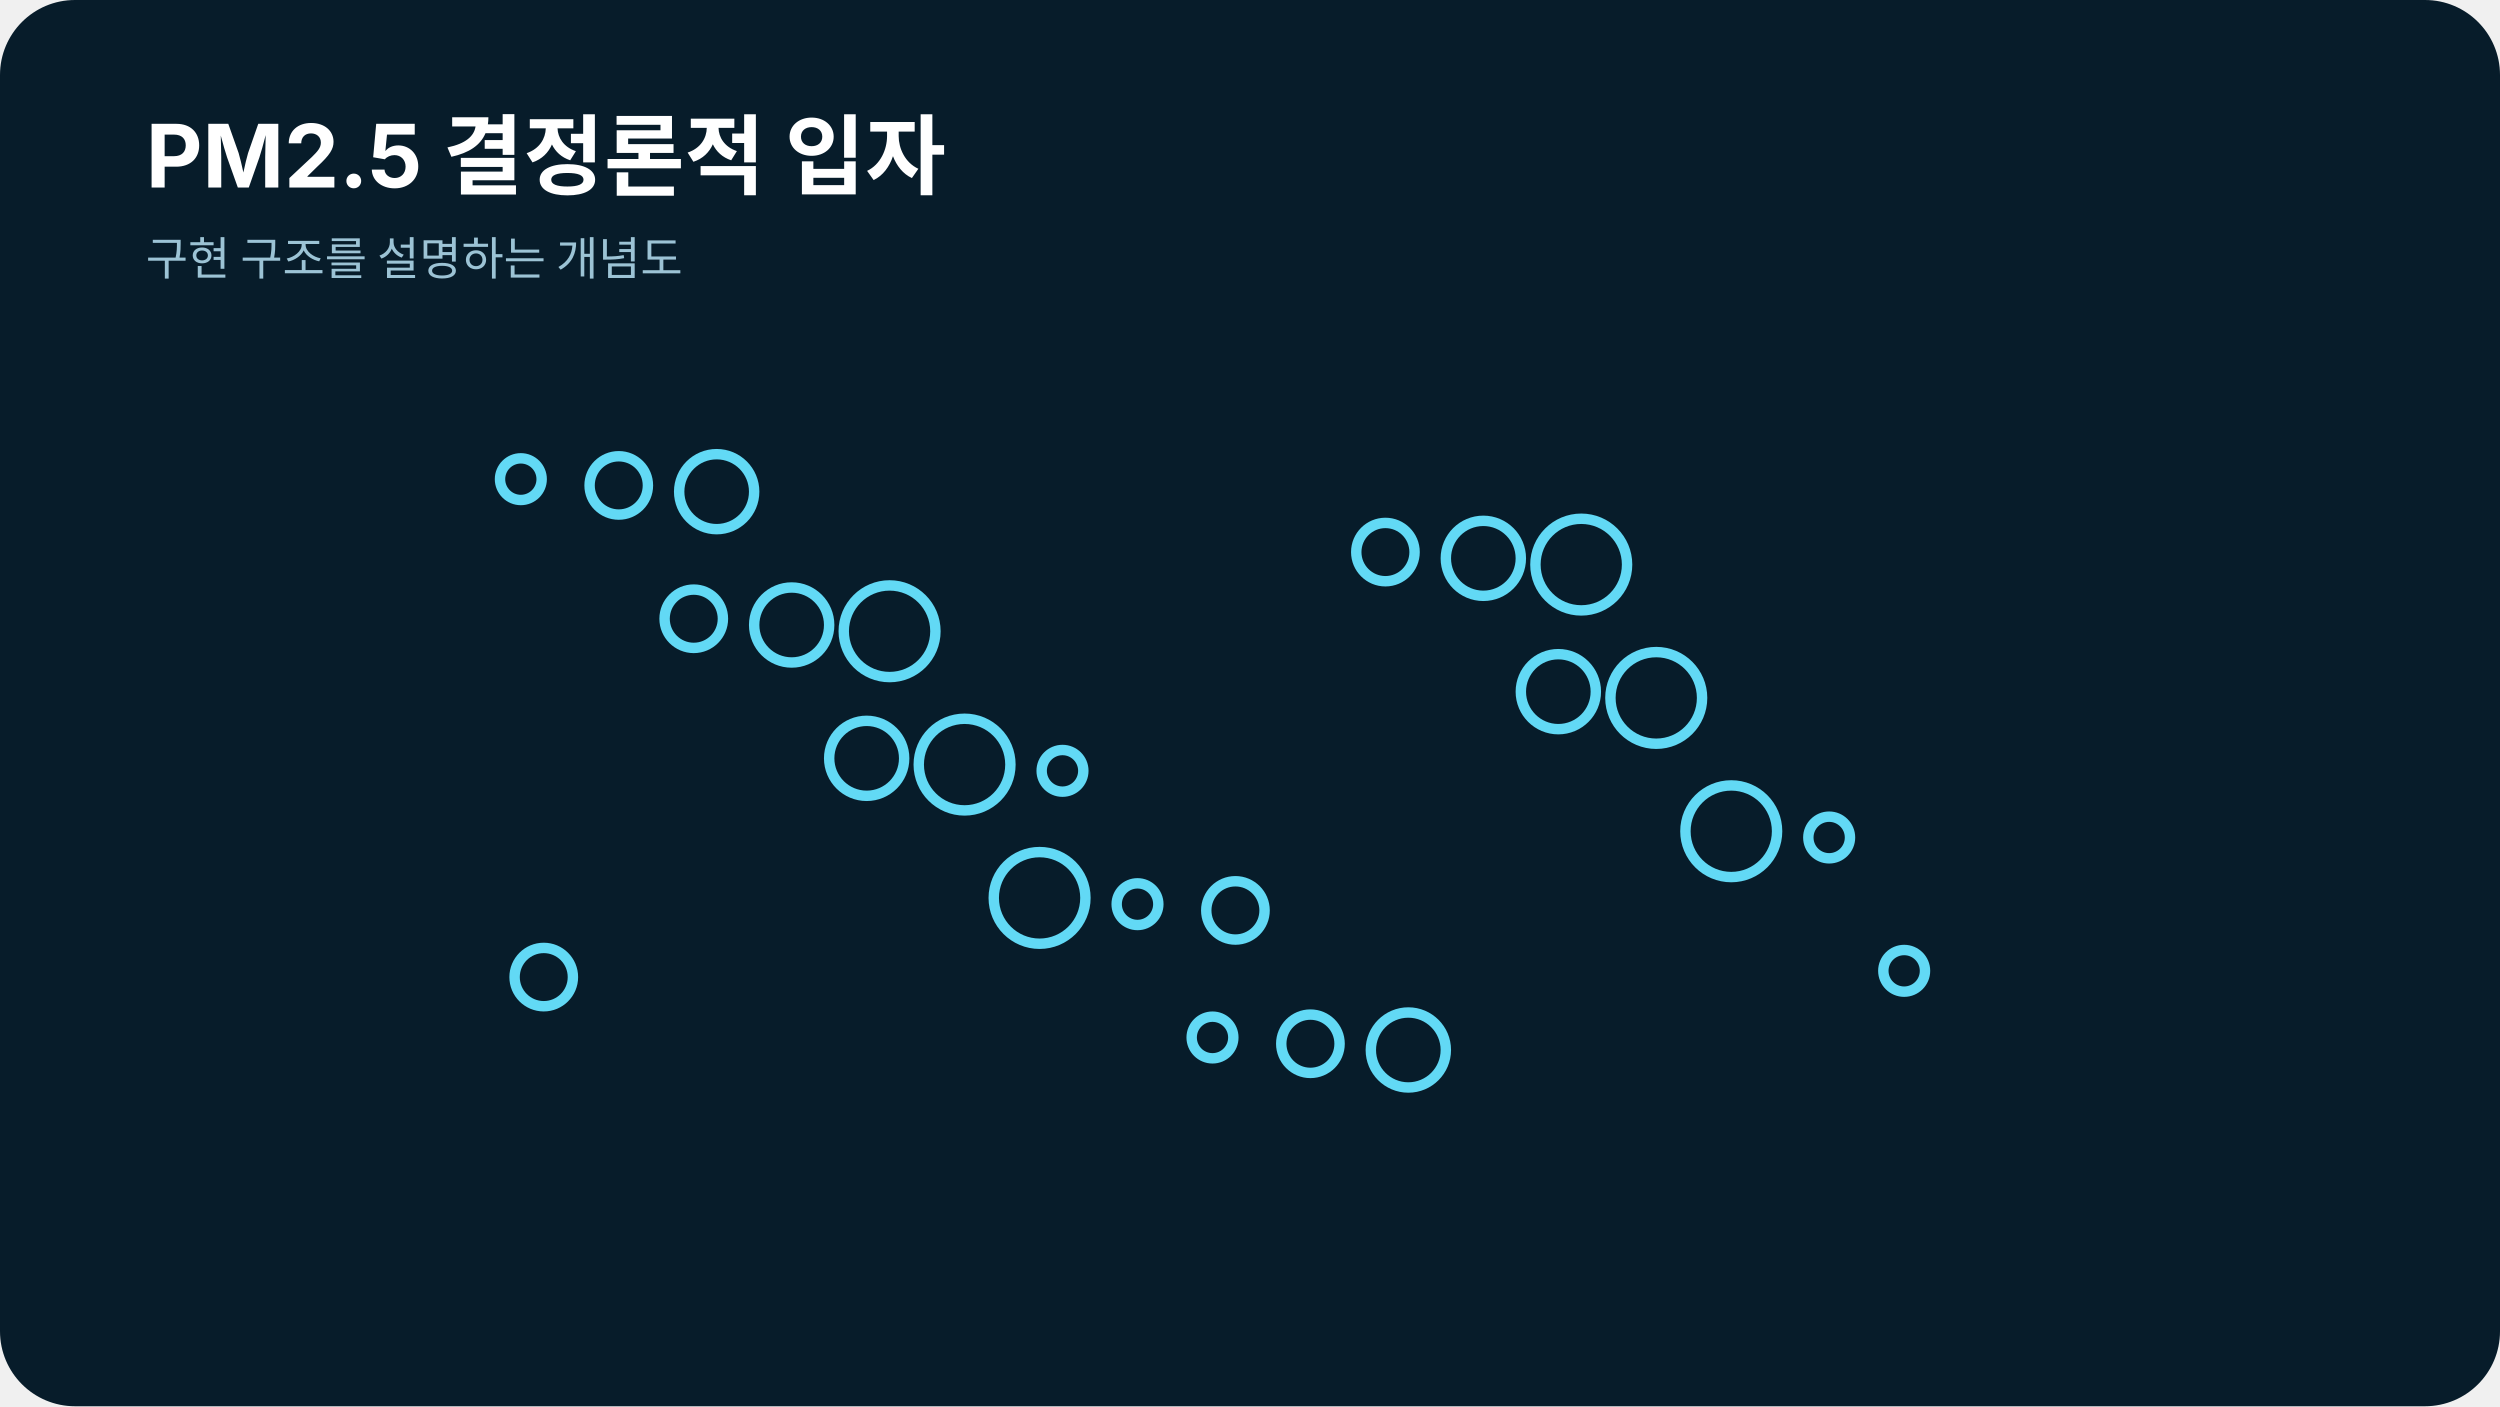
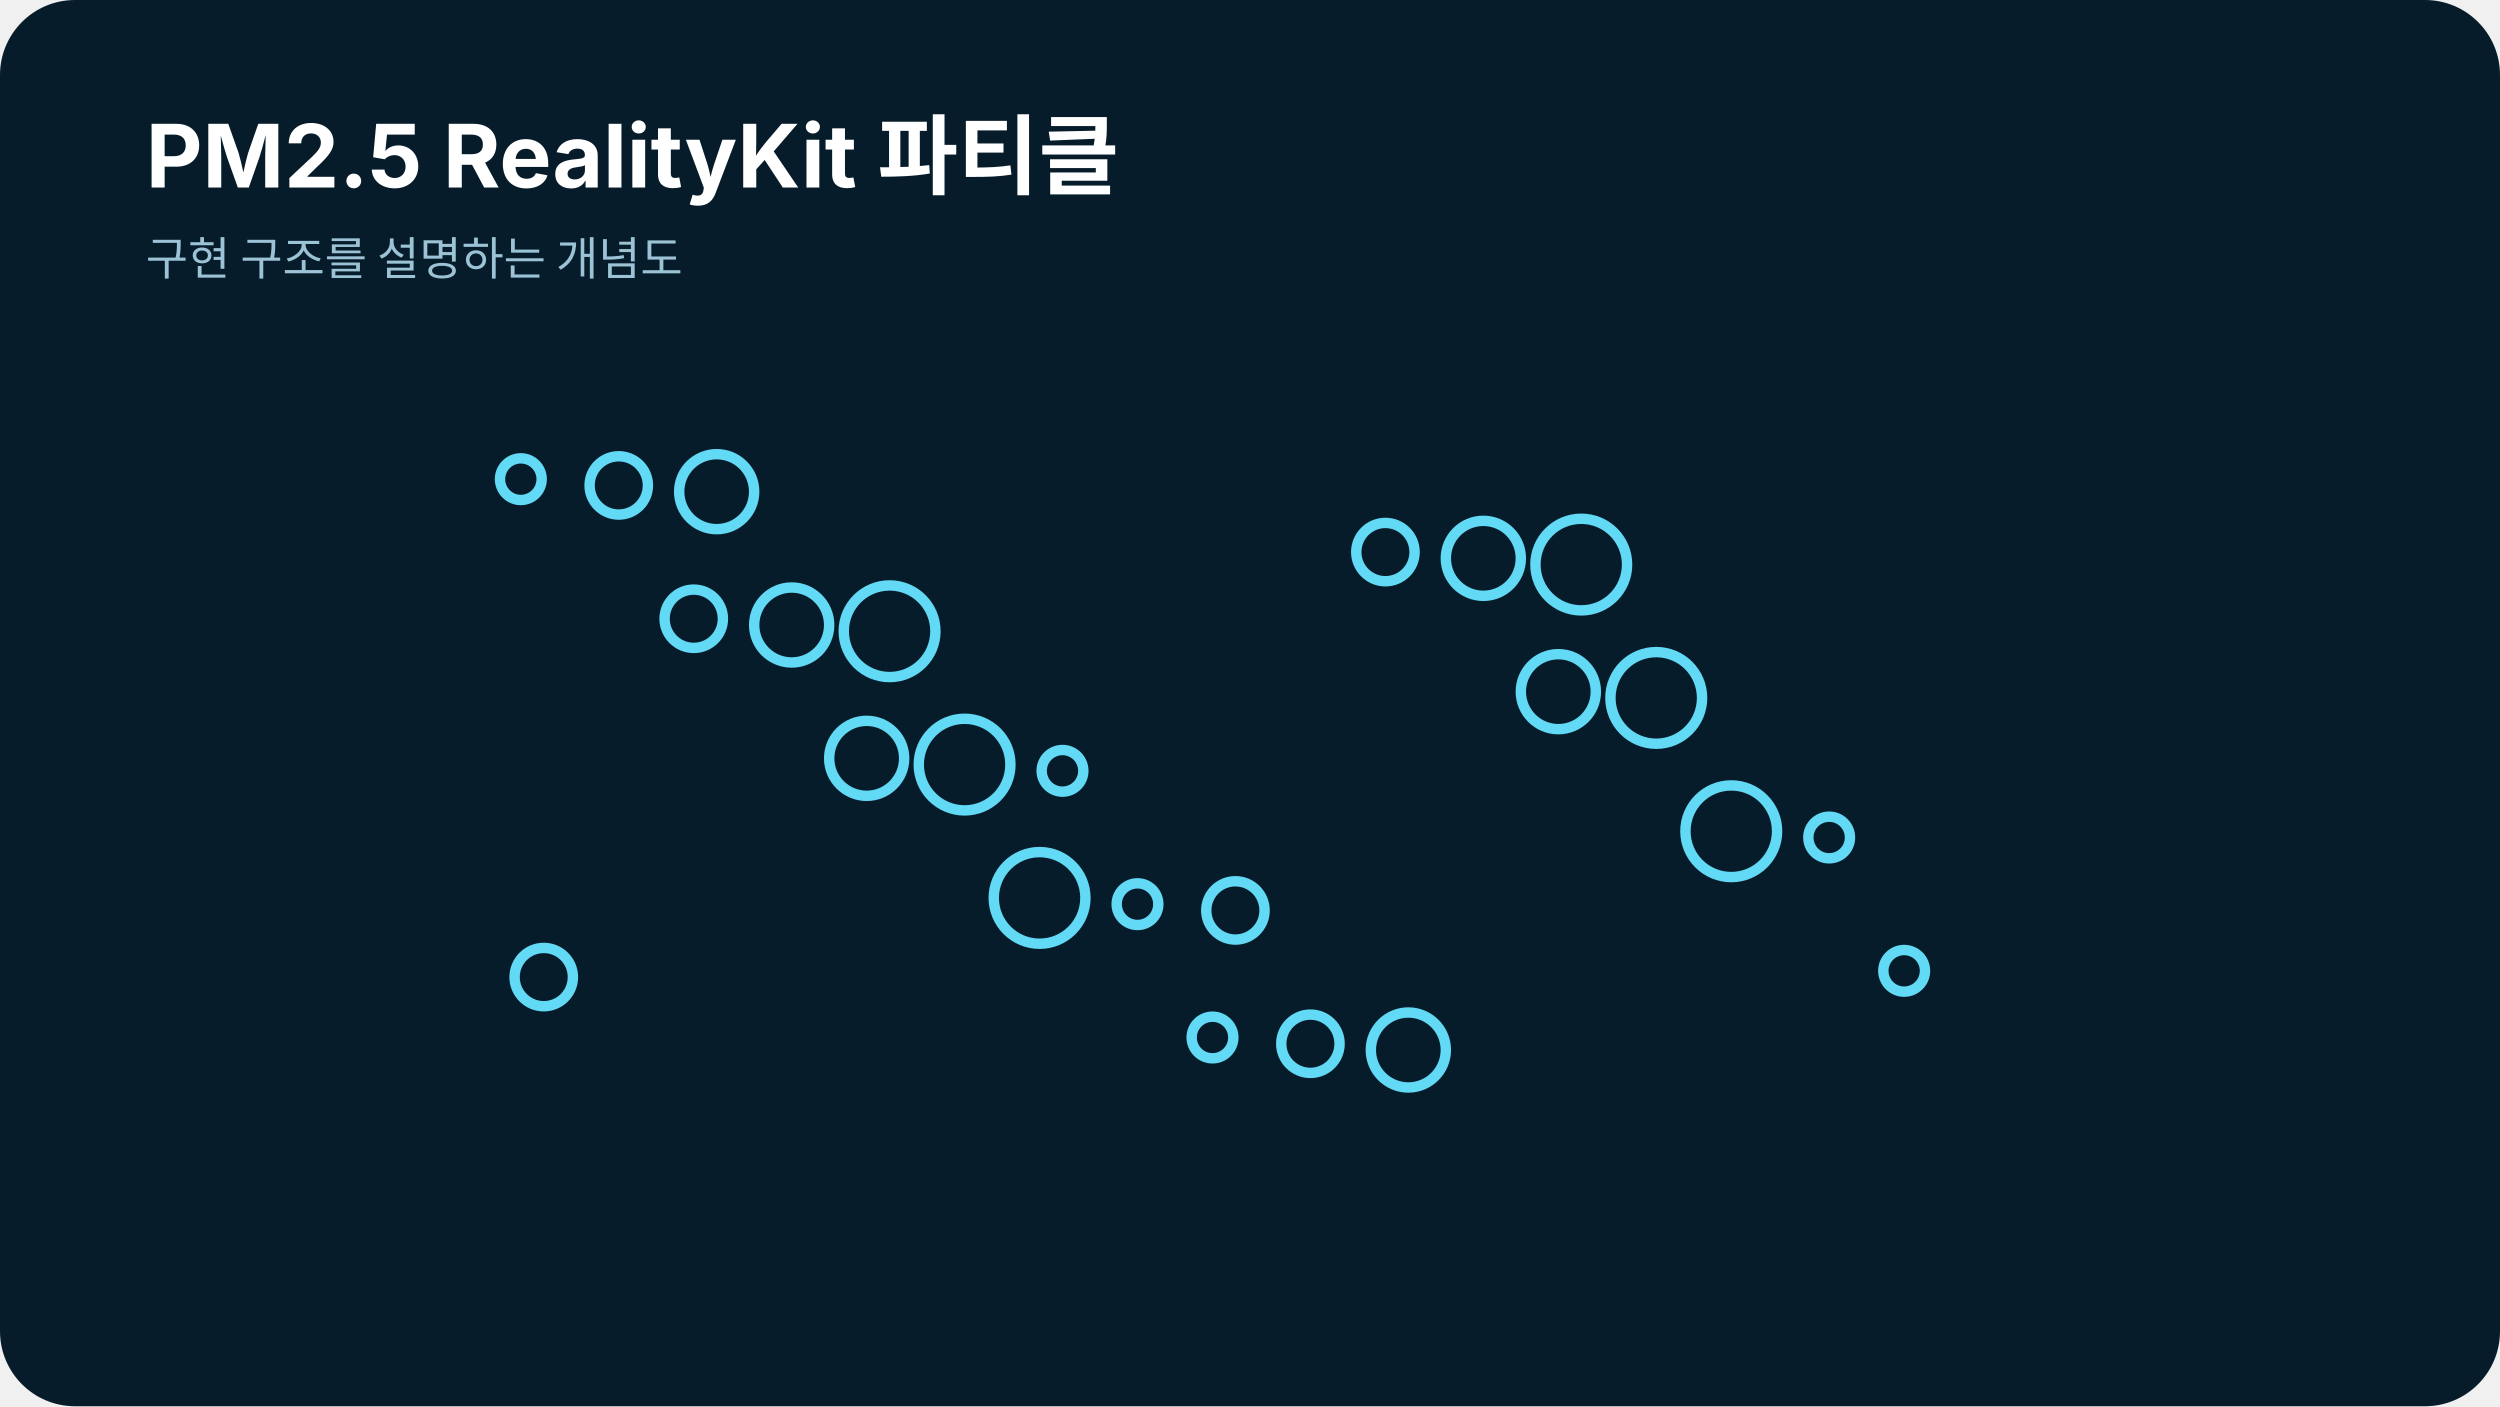
<svg xmlns="http://www.w3.org/2000/svg" width="1200" height="675" viewBox="0 0 1200 675" role="img" aria-labelledby="title desc">
  <rect width="1200" height="675" rx="36" fill="#071C2A" />
-   <text x="70" y="90" fill="white" font-family="-apple-system, sans-serif" font-size="42" font-weight="700">PM2.5 결정론적 입자</text>
+   <text x="70" y="90" fill="white" font-family="-apple-system, sans-serif" font-size="42" font-weight="700">PM2.5 RealityKit 파티클</text>
  <text x="70" y="132" fill="#9CC3D5" font-family="-apple-system, sans-serif" font-size="22">구현 구조를 설명하는 개념도</text>
  <g stroke="#62D9F5" stroke-width="5" fill="none">
    <circle cx="250" cy="230" r="10" />
    <circle cx="333" cy="297" r="14" />
    <circle cx="416" cy="364" r="18" />
    <circle cx="499" cy="431" r="22" />
    <circle cx="582" cy="498" r="10" />
    <circle cx="665" cy="265" r="14" />
    <circle cx="748" cy="332" r="18" />
    <circle cx="831" cy="399" r="22" />
    <circle cx="914" cy="466" r="10" />
    <circle cx="297" cy="233" r="14" />
    <circle cx="380" cy="300" r="18" />
    <circle cx="463" cy="367" r="22" />
    <circle cx="546" cy="434" r="10" />
    <circle cx="629" cy="501" r="14" />
    <circle cx="712" cy="268" r="18" />
    <circle cx="795" cy="335" r="22" />
    <circle cx="878" cy="402" r="10" />
    <circle cx="261" cy="469" r="14" />
    <circle cx="344" cy="236" r="18" />
    <circle cx="427" cy="303" r="22" />
    <circle cx="510" cy="370" r="10" />
    <circle cx="593" cy="437" r="14" />
    <circle cx="676" cy="504" r="18" />
    <circle cx="759" cy="271" r="22" />
  </g>
</svg>
